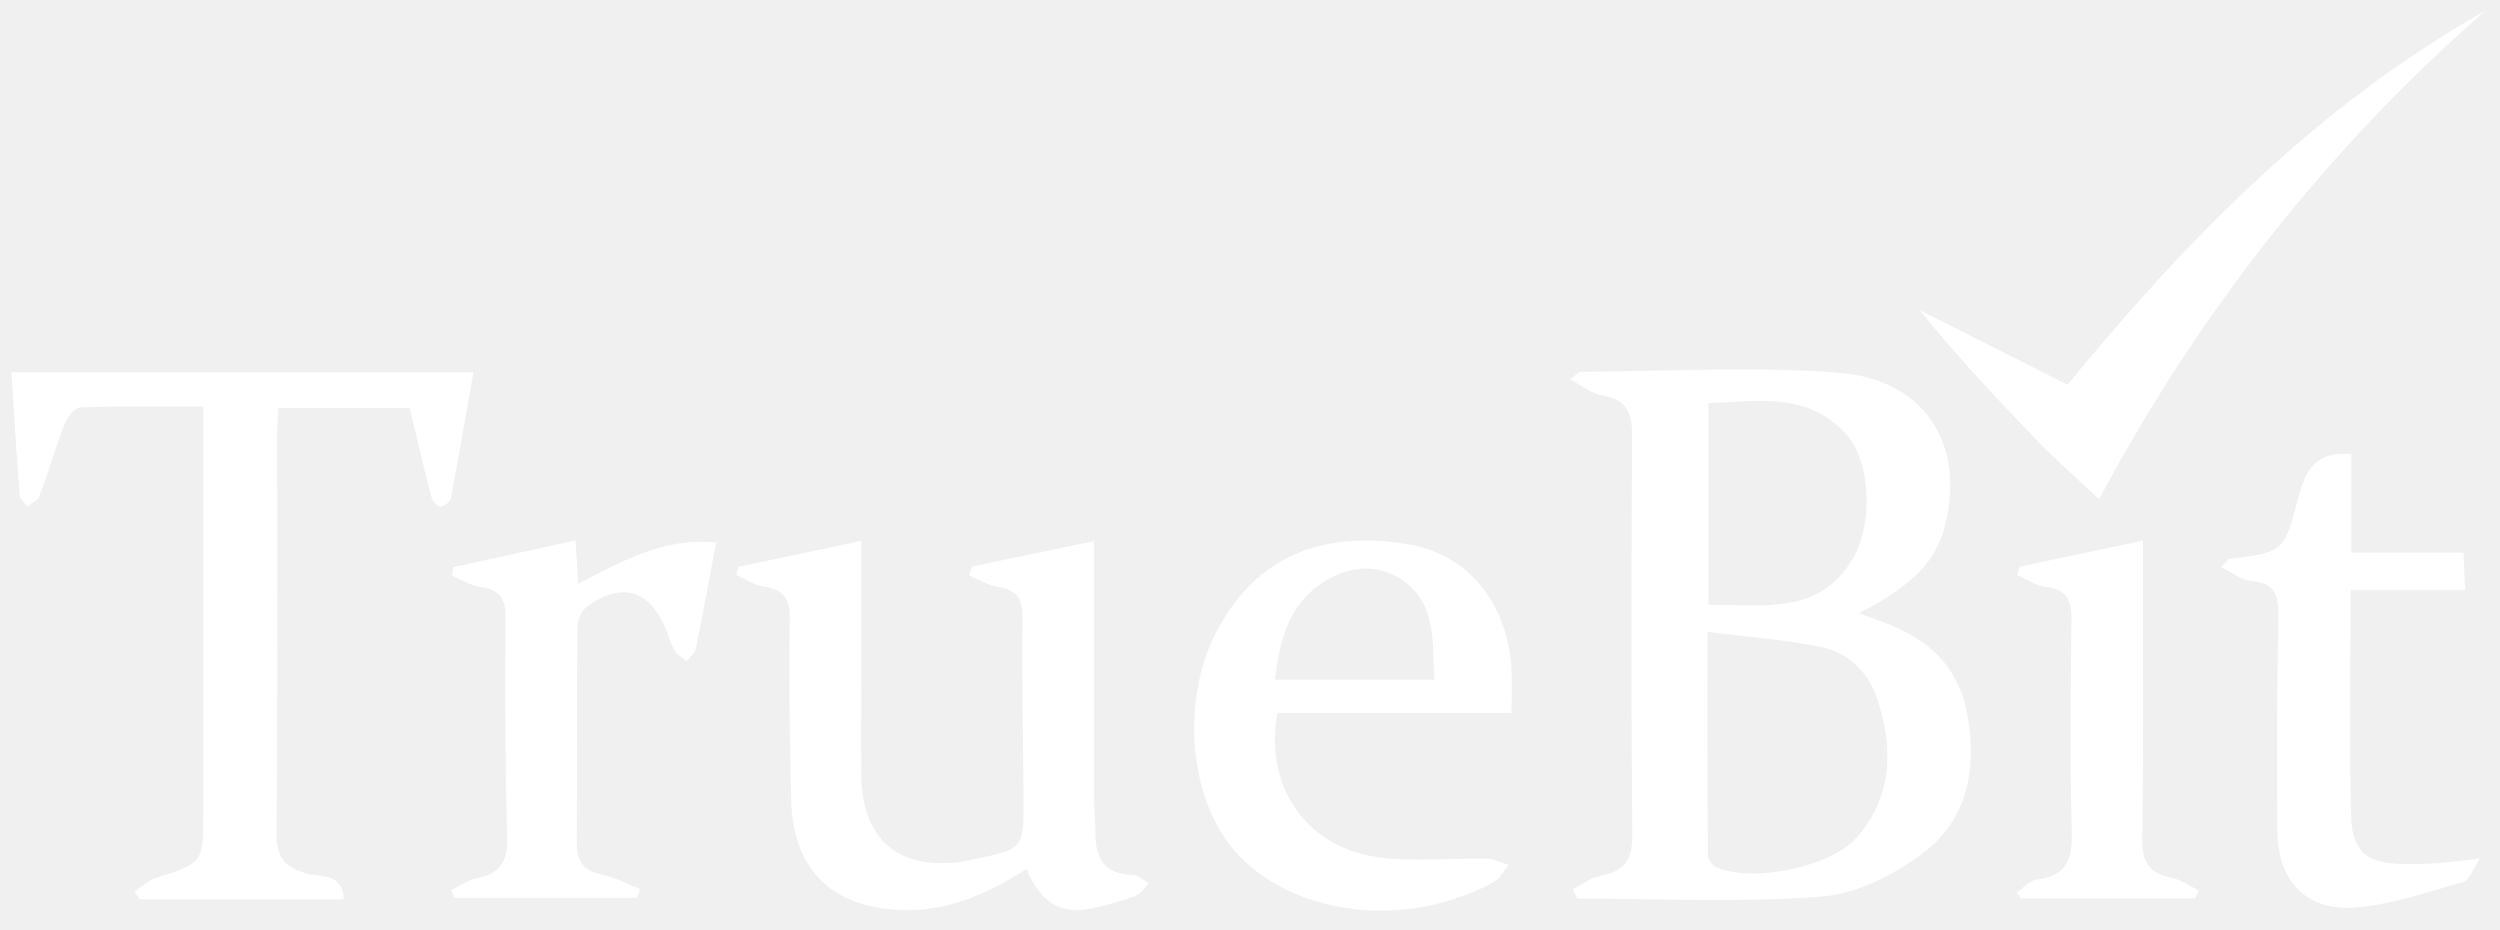
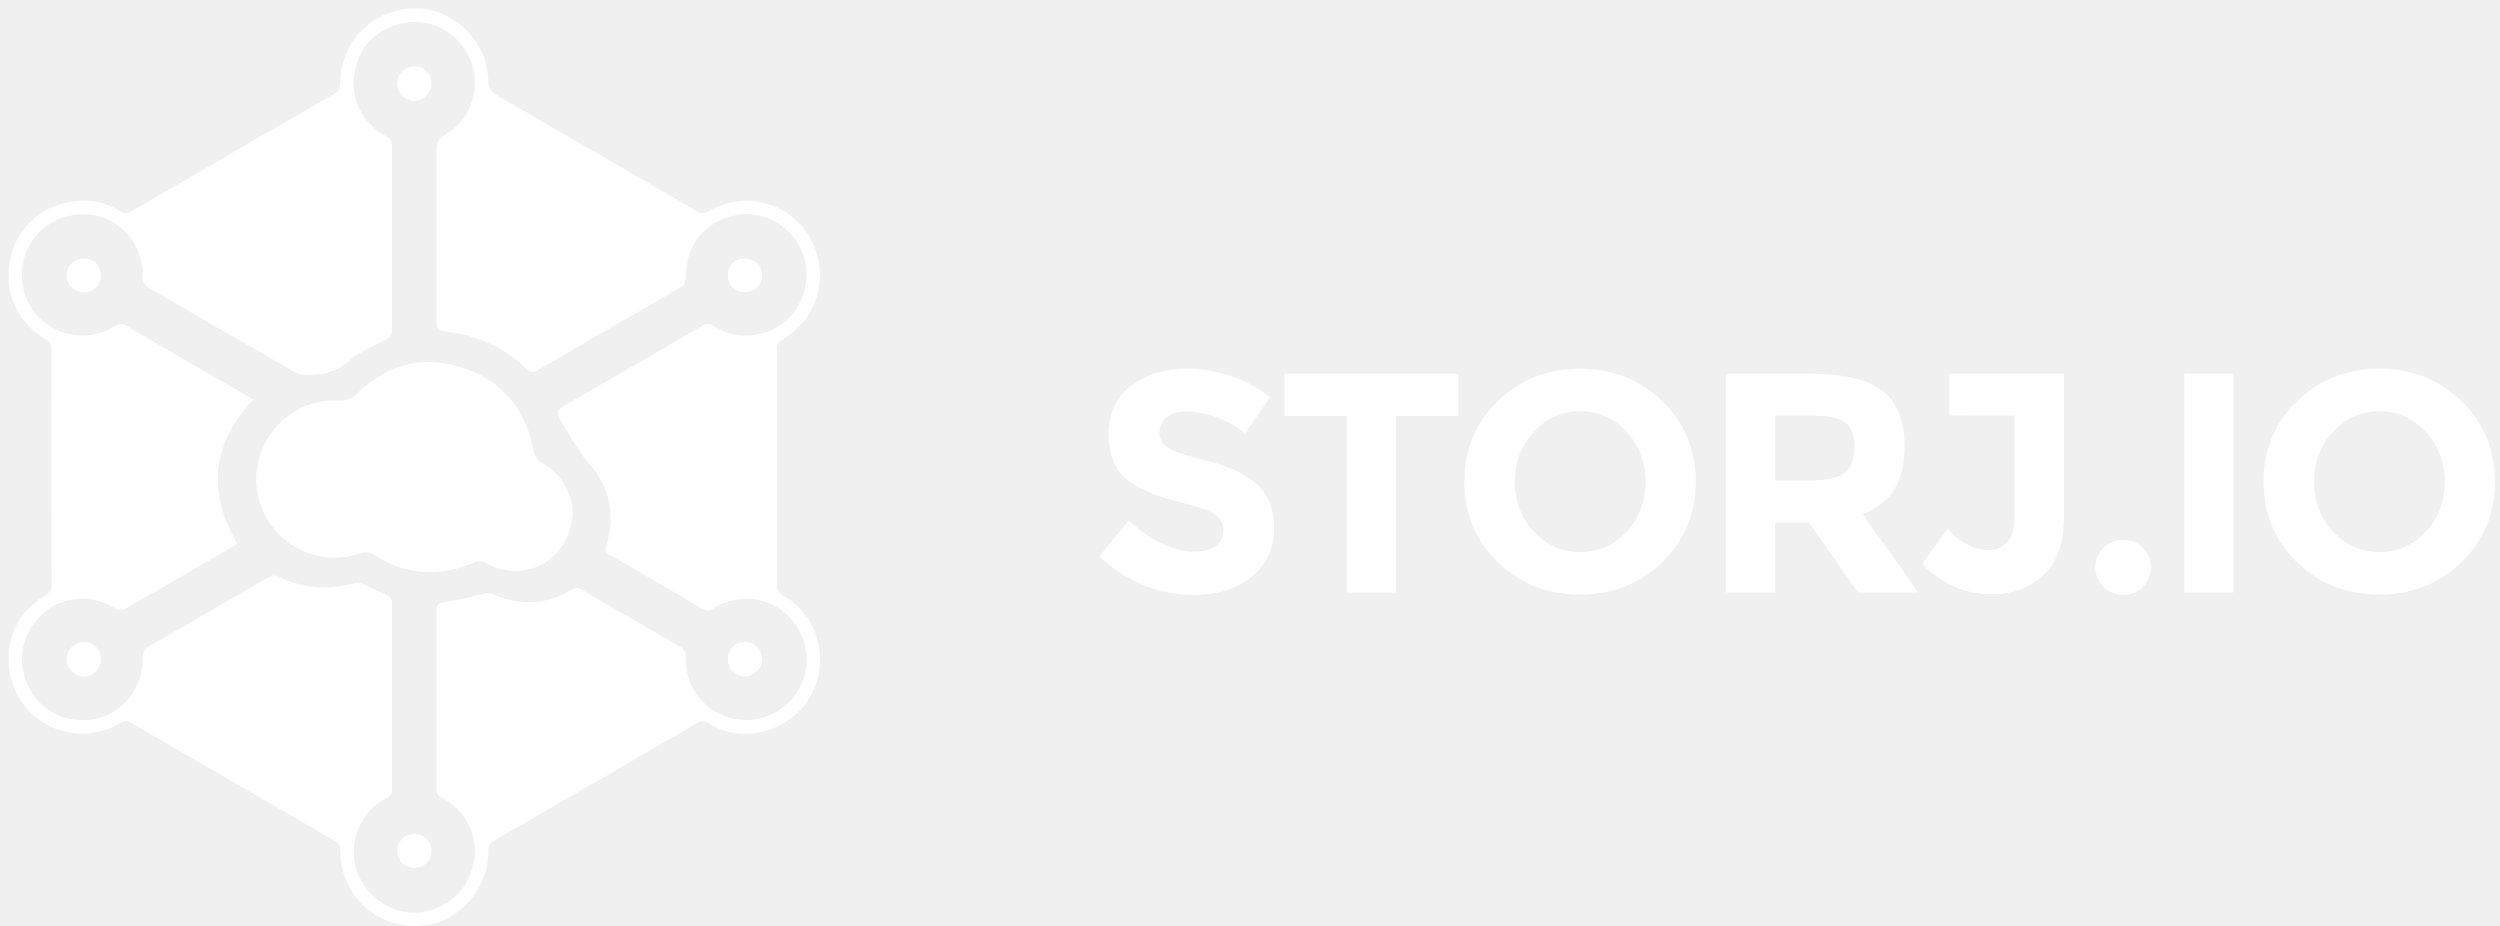
- <svg xmlns="http://www.w3.org/2000/svg" width="121px" height="45px" viewBox="0 0 121 45" version="1.1">
+ <svg xmlns="http://www.w3.org/2000/svg" width="162px" height="60px" viewBox="0 0 162 60" version="1.1">
  <defs />
  <g id="Page-1" stroke="none" stroke-width="1" fill="none" fill-rule="evenodd">
-     <g id="zOS-web-01" transform="translate(-766, -2794)" fill="#FFFFFF">
+     <g id="zOS-web-01" transform="translate(-974, -2786)" fill="#FFFFFF" fill-rule="nonzero">
      <g id="Group-22" transform="translate(304, 2526)">
        <g id="logos" transform="translate(0, 100)">
-           <g id="Group-23" transform="translate(462.5524, 168.4685)">
-             <path d="M82.137,28.805 C84.827,28.792 87.548,29.32 89.154,26.519 C90.118,24.838 89.971,21.859 88.833,20.58 C86.964,18.479 84.516,18.951 82.137,19.042 L82.137,28.805 Z M82.091,30.111 C82.091,33.945 82.082,37.437 82.111,40.929 C82.113,41.138 82.366,41.454 82.574,41.534 C84.425,42.254 88.099,41.481 89.355,40.02 C91.08,38.011 91.086,35.675 90.287,33.305 C89.863,32.051 88.904,31.127 87.632,30.858 C85.872,30.485 84.059,30.363 82.091,30.111 Z M75.57,42.57 C76.012,42.348 76.433,42.014 76.9,41.926 C78.021,41.716 78.461,41.187 78.45,39.983 C78.395,33.514 78.407,27.043 78.441,20.573 C78.446,19.487 78.142,18.86 76.996,18.672 C76.494,18.59 76.04,18.211 75.441,17.904 C75.789,17.619 75.849,17.527 75.909,17.527 C80.066,17.512 84.243,17.257 88.377,17.565 C92.545,17.875 94.518,20.908 93.621,24.83 C93.207,26.641 92.091,27.83 89.432,29.207 C89.81,29.351 90.08,29.463 90.355,29.557 C92.541,30.305 94.181,31.608 94.644,33.997 C95.162,36.675 94.708,39.209 92.455,40.871 C91.068,41.893 89.283,42.801 87.614,42.927 C83.689,43.225 79.726,43.023 75.778,43.023 C75.708,42.872 75.639,42.721 75.57,42.57 Z" id="Fill-1" />
-             <path d="M5.955,42.671 C6.293,42.456 6.604,42.161 6.973,42.04 C9.28,41.283 9.286,41.295 9.286,38.894 C9.287,32.839 9.287,26.784 9.287,20.73 L9.287,19.211 C7.229,19.211 5.284,19.18 3.343,19.247 C3.075,19.256 2.71,19.703 2.586,20.023 C2.136,21.187 1.788,22.391 1.353,23.561 C1.276,23.769 0.966,23.889 0.764,24.05 C0.637,23.86 0.413,23.678 0.398,23.48 C0.247,21.535 0.132,19.587 -7.50611392e-05,17.55 L22.362,17.55 C21.997,19.62 21.65,21.652 21.261,23.675 C21.229,23.838 20.894,24.06 20.722,24.042 C20.567,24.026 20.367,23.738 20.315,23.537 C19.951,22.131 19.62,20.718 19.271,19.272 L12.918,19.272 C12.896,19.737 12.861,20.142 12.861,20.548 C12.857,26.978 12.892,33.409 12.829,39.839 C12.817,41.047 13.251,41.539 14.353,41.823 C14.987,41.987 16.035,41.791 16.089,43.056 L6.219,43.056 C6.131,42.927 6.043,42.799 5.955,42.671" id="Fill-3" />
-             <path d="M46.497,26.95 C48.462,26.54 50.426,26.13 52.391,25.721 C52.391,29.915 52.387,33.951 52.395,37.986 C52.396,38.652 52.46,39.318 52.47,39.985 C52.488,41.185 53.005,41.857 54.279,41.872 C54.538,41.875 54.793,42.141 55.05,42.285 C54.84,42.493 54.666,42.798 54.415,42.89 C53.714,43.146 52.988,43.352 52.258,43.508 C50.693,43.843 49.729,43.061 49.132,41.59 C47.26,42.78 45.38,43.641 43.15,43.576 C39.738,43.477 37.823,41.673 37.741,38.218 C37.672,35.299 37.622,32.378 37.672,29.46 C37.69,28.437 37.314,28.06 36.382,27.915 C35.93,27.845 35.514,27.549 35.082,27.355 C35.113,27.226 35.144,27.097 35.176,26.968 C37.144,26.552 39.111,26.137 41.132,25.71 L41.132,32.388 C41.132,33.931 41.12,35.476 41.134,37.019 C41.164,40.168 42.937,41.682 46.049,41.231 C46.213,41.207 46.374,41.157 46.537,41.124 C48.99,40.631 49,40.631 48.987,38.171 C48.972,35.252 48.895,32.332 48.936,29.413 C48.95,28.457 48.609,28.075 47.718,27.931 C47.248,27.855 46.809,27.575 46.357,27.386 C46.403,27.241 46.45,27.095 46.497,26.95" id="Fill-6" />
-             <path d="M68.866,32.429 C68.773,30.614 68.993,28.747 67.31,27.6 C66.113,26.784 64.715,26.93 63.519,27.691 C61.832,28.765 61.371,30.503 61.165,32.429 L68.866,32.429 Z M72.606,34.033 L61.28,34.033 C60.614,37.514 62.616,40.517 66.078,41.01 C67.826,41.259 69.637,41.056 71.418,41.096 C71.771,41.104 72.12,41.291 72.47,41.396 C72.228,41.679 72.041,42.065 71.735,42.231 C67.601,44.474 62.28,43.911 59.425,40.959 C56.962,38.412 56.503,33.309 58.476,29.822 C60.574,26.113 63.864,25.287 67.543,25.862 C70.491,26.323 72.399,28.715 72.6,31.864 C72.642,32.525 72.606,33.191 72.606,34.033 Z" id="Fill-8" />
-             <path d="M113.213,28.093 C113.213,31.904 113.145,35.482 113.241,39.055 C113.288,40.794 114.044,41.337 115.837,41.352 C116.377,41.357 116.919,41.344 117.458,41.307 C117.989,41.27 118.516,41.19 119.477,41.08 C119.103,41.643 118.958,42.139 118.696,42.212 C116.949,42.697 115.195,43.323 113.41,43.457 C111.058,43.633 109.695,42.159 109.672,39.762 C109.638,36.302 109.652,32.841 109.722,29.382 C109.744,28.346 109.55,27.737 108.385,27.648 C107.928,27.613 107.497,27.247 106.947,26.98 C107.252,26.682 107.3,26.59 107.36,26.583 C109.955,26.251 110.002,26.264 110.673,23.665 C111.018,22.327 111.512,21.332 113.248,21.521 L113.248,26.276 L118.679,26.276 C118.708,26.922 118.731,27.431 118.76,28.093 L113.213,28.093 Z" id="Fill-10" />
-             <path d="M101.042,23.693 C100.002,22.715 99.03,21.868 98.136,20.946 C96.145,18.892 94.192,16.801 92.355,14.539 C94.716,15.731 97.078,16.924 99.513,18.154 C105.332,11.062 111.663,4.606 119.716,0.066 C112.033,6.793 105.843,14.696 101.042,23.693" id="Fill-12" />
-             <path d="M27.301,25.69 C27.347,26.433 27.384,27.039 27.43,27.787 C29.558,26.694 31.586,25.523 34.105,25.795 C33.773,27.569 33.471,29.245 33.13,30.913 C33.083,31.14 32.837,31.325 32.683,31.529 C32.485,31.363 32.228,31.233 32.103,31.023 C31.914,30.706 31.824,30.331 31.68,29.985 C30.886,28.076 29.526,27.668 27.849,28.897 C27.582,29.093 27.395,29.574 27.391,29.925 C27.358,33.387 27.387,36.85 27.36,40.312 C27.353,41.216 27.688,41.683 28.591,41.868 C29.224,41.998 29.816,42.323 30.427,42.561 C30.381,42.703 30.334,42.845 30.287,42.987 L21.447,42.987 C21.395,42.862 21.343,42.737 21.291,42.611 C21.693,42.417 22.078,42.128 22.503,42.047 C23.645,41.831 24.032,41.243 23.998,40.056 C23.895,36.513 23.889,32.967 23.918,29.423 C23.926,28.486 23.624,28.067 22.706,27.941 C22.233,27.876 21.79,27.587 21.334,27.399 C21.348,27.26 21.362,27.121 21.376,26.982 C23.319,26.558 25.261,26.135 27.301,25.69" id="Fill-15" />
-             <path d="M97.188,26.958 C99.149,26.546 101.109,26.134 103.17,25.701 C103.17,26.885 103.172,27.914 103.17,28.943 C103.165,32.696 103.19,36.449 103.133,40.202 C103.117,41.276 103.509,41.805 104.542,42.014 C105.004,42.108 105.422,42.418 105.861,42.63 L105.689,43.016 L97.263,43.016 C97.198,42.917 97.133,42.818 97.068,42.719 C97.385,42.505 97.684,42.143 98.02,42.104 C99.462,41.94 99.757,41.133 99.722,39.797 C99.633,36.38 99.669,32.958 99.706,29.539 C99.716,28.613 99.5,28.058 98.475,27.941 C97.994,27.885 97.542,27.565 97.077,27.365 C97.114,27.229 97.151,27.094 97.188,26.958" id="Fill-17" />
+           <g id="storj" transform="translate(670.5524, 160.5405)">
+             <g id="Group">
+               <path d="M52.58,17.252 C52.532,19.115 51.727,20.503 50.173,21.439 C49.886,21.611 49.786,21.787 49.787,22.115 C49.797,27.197 49.797,32.279 49.789,37.359 C49.788,37.664 49.866,37.849 50.145,38.011 C51.943,39.053 52.852,40.978 52.529,43 C52.22,44.939 50.676,46.532 48.678,46.913 C47.519,47.135 46.396,46.958 45.38,46.332 C45.071,46.142 44.853,46.175 44.563,46.343 C40.212,48.874 35.857,51.397 31.497,53.912 C31.199,54.084 31.087,54.274 31.087,54.623 C31.092,57.068 29.213,59.196 26.865,59.433 C24.365,59.686 22.154,58.109 21.614,55.672 C21.531,55.297 21.503,54.906 21.495,54.522 C21.488,54.263 21.417,54.103 21.187,53.969 C16.766,51.416 12.349,48.857 7.934,46.293 C7.695,46.153 7.507,46.152 7.266,46.299 C4.381,48.042 0.704,46.371 0.093,43.113 C-0.294,41.056 0.541,39.131 2.375,38.048 C2.665,37.876 2.796,37.703 2.795,37.347 C2.782,32.265 2.784,27.184 2.792,22.102 C2.792,21.797 2.713,21.617 2.435,21.454 C0.593,20.38 -0.273,18.514 0.081,16.419 C0.432,14.338 2.035,12.811 4.121,12.513 C5.239,12.353 6.317,12.558 7.285,13.178 C7.509,13.322 7.676,13.318 7.905,13.185 C12.307,10.628 16.712,8.077 21.122,5.532 C21.388,5.378 21.492,5.201 21.493,4.886 C21.5,2.087 23.702,-0.055 26.493,0.001 C28.669,0.045 30.704,1.848 31.012,4.003 C31.041,4.201 31.085,4.323 31.085,4.596 C31.085,5.194 31.304,5.447 31.767,5.713 C36.045,8.171 40.311,10.648 44.575,13.13 C44.868,13.301 45.081,13.308 45.386,13.134 C48.281,11.475 51.793,13.065 52.497,16.347 C52.563,16.652 52.557,16.974 52.58,17.252 Z M14.827,34.686 C14.783,34.723 14.754,34.756 14.717,34.776 C12.317,36.168 9.919,37.564 7.511,38.94 C7.377,39.016 7.118,39 6.984,38.918 C6.347,38.531 5.669,38.275 4.927,38.255 C2.459,38.192 0.958,40.217 0.874,41.975 C0.776,44.035 2.329,46.145 4.839,46.126 C7.04,46.11 8.716,44.337 8.694,42.126 C8.69,41.731 8.806,41.507 9.151,41.31 C11.709,39.848 14.256,38.368 16.801,36.884 C17.047,36.74 17.245,36.717 17.513,36.843 C19.1,37.592 20.741,37.719 22.433,37.239 C22.601,37.191 22.824,37.239 22.993,37.311 C23.49,37.524 23.965,37.794 24.466,37.997 C24.752,38.113 24.848,38.269 24.847,38.574 C24.839,42.579 24.839,46.584 24.847,50.59 C24.847,50.872 24.758,51.033 24.502,51.156 C23.157,51.807 22.143,53.485 22.42,55.281 C22.741,57.367 24.875,58.942 26.934,58.538 C28.749,58.181 29.941,56.938 30.196,55.025 C30.369,53.727 29.747,52.013 28.085,51.156 C27.86,51.04 27.735,50.914 27.736,50.635 C27.744,46.745 27.745,42.854 27.736,38.964 C27.736,38.619 27.894,38.548 28.195,38.494 C28.992,38.354 29.79,38.199 30.568,37.98 C30.919,37.881 31.198,37.867 31.539,38.014 C33.244,38.751 34.906,38.625 36.494,37.662 C36.721,37.526 36.883,37.519 37.112,37.653 C39.21,38.88 41.313,40.102 43.424,41.306 C43.765,41.5 43.898,41.715 43.887,42.117 C43.826,44.445 45.847,46.346 48.205,46.094 C50.519,45.848 52.158,43.611 51.621,41.349 C50.978,38.639 48.054,37.417 45.693,38.881 C45.444,39.036 45.264,39.077 44.999,38.922 C43.001,37.748 40.997,36.586 38.986,35.435 C38.689,35.266 38.649,35.108 38.744,34.788 C39.351,32.736 38.939,30.911 37.475,29.339 C37.189,29.031 35.847,26.879 35.66,26.483 C35.512,26.169 35.575,26.001 35.873,25.83 C38.922,24.076 41.967,22.314 45.007,20.544 C45.252,20.401 45.418,20.399 45.658,20.561 C46.515,21.138 47.475,21.321 48.483,21.144 C50.444,20.799 51.866,19.016 51.691,16.913 C51.501,14.63 49.271,12.924 47.044,13.419 C45.091,13.853 43.863,15.387 43.885,17.403 C43.889,17.747 43.793,17.943 43.489,18.117 C40.401,19.892 37.32,21.677 34.246,23.474 C33.969,23.636 33.817,23.603 33.594,23.387 C32.145,21.985 30.403,21.198 28.414,20.949 C27.743,20.864 27.742,20.868 27.742,20.172 C27.742,16.526 27.751,12.88 27.732,9.234 C27.729,8.725 27.847,8.43 28.322,8.156 C30.025,7.174 30.672,5.059 29.893,3.256 C29.107,1.437 27.101,0.465 25.218,1.041 C23.505,1.565 22.55,2.78 22.382,4.549 C22.253,5.913 22.896,7.429 24.447,8.28 C24.685,8.411 24.851,8.526 24.85,8.854 C24.837,12.874 24.838,16.893 24.848,20.913 C24.849,21.232 24.704,21.34 24.445,21.471 C23.671,21.863 22.84,22.206 22.183,22.752 C21.424,23.381 20.715,23.744 19.659,23.744 C19.556,23.741 19.49,23.751 19.383,23.748 C19.121,23.743 18.827,23.732 18.613,23.609 C15.498,21.825 12.4,20.012 9.281,18.234 C8.836,17.981 8.621,17.709 8.695,17.193 C8.725,16.988 8.662,16.768 8.628,16.556 C8.324,14.63 6.448,13.019 4.184,13.393 C1.962,13.76 0.552,15.779 0.919,17.939 C1.386,20.698 4.522,22.095 6.887,20.586 C7.154,20.415 7.339,20.402 7.612,20.562 C9.957,21.935 12.311,23.292 14.662,24.654 C15.065,24.888 15.467,25.124 15.867,25.357 C13.165,28.229 12.862,31.316 14.827,34.686 Z" id="Shape" />
+               <path d="M21.35,25.412 C21.966,25.467 22.272,25.258 22.721,24.838 C24.662,23.023 26.952,22.46 29.466,23.301 C31.938,24.127 33.471,25.895 33.979,28.489 C34.078,28.997 34.276,29.302 34.727,29.56 C36.016,30.299 36.758,31.898 36.503,33.229 C36.173,34.953 35.05,36.148 33.462,36.401 C32.616,36.537 31.776,36.44 31.032,35.978 C30.698,35.772 30.434,35.794 30.09,35.94 C27.879,36.875 25.737,36.717 23.703,35.428 C23.39,35.23 23.129,35.215 22.79,35.326 C19.923,36.269 16.94,34.631 16.211,31.752 C15.377,28.452 17.993,25.261 21.35,25.412 Z M46.613,42.176 C46.613,41.53 47.074,41.061 47.705,41.063 C48.313,41.065 48.831,41.571 48.837,42.169 C48.844,42.744 48.29,43.3 47.714,43.301 C47.097,43.301 46.613,42.807 46.613,42.176 Z M25.185,4.872 C25.188,4.246 25.672,3.764 26.298,3.763 C26.925,3.763 27.406,4.244 27.408,4.872 C27.41,5.474 26.888,6.006 26.3,5.999 C25.702,5.993 25.183,5.467 25.185,4.872 Z M5.98,42.181 C5.977,42.81 5.489,43.306 4.875,43.301 C4.296,43.296 3.76,42.751 3.757,42.164 C3.754,41.577 4.284,41.063 4.893,41.063 C5.524,41.063 5.982,41.535 5.98,42.181 Z M26.31,53.505 C26.936,53.509 27.411,53.988 27.408,54.611 C27.404,55.232 26.921,55.7 26.288,55.696 C25.659,55.693 25.178,55.21 25.185,54.589 C25.193,53.971 25.682,53.5 26.31,53.505 Z M4.905,18.399 C4.272,18.405 3.776,17.94 3.757,17.323 C3.739,16.722 4.24,16.218 4.865,16.209 C5.517,16.199 5.971,16.637 5.98,17.284 C5.99,17.934 5.547,18.393 4.905,18.399 Z M47.691,18.401 C47.051,18.396 46.606,17.937 46.613,17.286 C46.619,16.64 47.074,16.201 47.726,16.209 C48.352,16.218 48.85,16.718 48.835,17.322 C48.82,17.934 48.321,18.405 47.691,18.401 Z" id="Shape" />
+             </g>
+             <g id="Group" transform="translate(70.62582, 23.33219)">
+               <path d="M4.414,3.172 C4.108,3.422 3.955,3.753 3.955,4.165 C3.955,4.577 4.142,4.905 4.516,5.148 C4.89,5.391 5.754,5.679 7.109,6.009 C8.463,6.341 9.514,6.838 10.263,7.499 C11.011,8.161 11.386,9.128 11.386,10.398 C11.386,11.668 10.906,12.699 9.946,13.489 C8.987,14.28 7.724,14.675 6.159,14.675 C3.9,14.675 1.865,13.844 0.055,12.182 L1.954,9.871 C3.491,11.209 4.914,11.878 6.221,11.878 C6.806,11.878 7.265,11.753 7.599,11.502 C7.932,11.253 8.099,10.915 8.099,10.489 C8.099,10.064 7.922,9.726 7.568,9.476 C7.214,9.226 6.513,8.973 5.465,8.716 C3.805,8.324 2.59,7.814 1.821,7.185 C1.052,6.557 0.668,5.57 0.668,4.226 C0.668,2.881 1.154,1.844 2.127,1.114 C3.1,0.384 4.315,0.019 5.771,0.019 C6.724,0.019 7.677,0.182 8.63,0.506 C9.582,0.83 10.412,1.289 11.12,1.884 L9.507,4.195 C8.269,3.263 6.989,2.796 5.669,2.796 C5.139,2.797 4.72,2.922 4.414,3.172 Z M19.286,3.081 L19.286,14.513 L16.101,14.513 L16.101,3.081 L12.059,3.081 L12.059,0.344 L23.328,0.344 L23.328,3.081 L19.286,3.081 Z M36.536,12.557 C35.093,13.956 33.317,14.655 31.208,14.655 C29.098,14.655 27.322,13.956 25.88,12.557 C24.437,11.158 23.716,9.419 23.716,7.337 C23.716,5.256 24.437,3.517 25.88,2.118 C27.322,0.719 29.098,0.02 31.208,0.02 C33.317,0.02 35.093,0.719 36.536,2.118 C37.979,3.517 38.7,5.256 38.7,7.337 C38.7,9.419 37.979,11.158 36.536,12.557 Z M35.454,7.348 C35.454,6.084 35.046,5.006 34.23,4.115 C33.413,3.223 32.409,2.777 31.218,2.777 C30.027,2.777 29.024,3.223 28.207,4.115 C27.391,5.006 26.982,6.084 26.982,7.348 C26.982,8.612 27.391,9.686 28.207,10.571 C29.024,11.456 30.027,11.898 31.218,11.898 C32.409,11.898 33.413,11.456 34.23,10.571 C35.046,9.686 35.454,8.611 35.454,7.348 Z M52.235,5.047 C52.235,7.317 51.33,8.784 49.52,9.446 L53.134,14.513 L49.214,14.513 L46.05,9.993 L43.845,9.993 L43.845,14.513 L40.66,14.513 L40.66,0.345 L46.07,0.345 C48.288,0.345 49.87,0.716 50.816,1.459 C51.762,2.203 52.235,3.398 52.235,5.047 Z M48.397,6.729 C48.792,6.378 48.989,5.821 48.989,5.057 C48.989,4.294 48.785,3.77 48.377,3.486 C47.969,3.202 47.254,3.061 46.233,3.061 L43.845,3.061 L43.845,7.257 L46.172,7.257 C47.26,7.256 48.002,7.081 48.397,6.729 Z M55.134,3.06 L55.134,0.344 L62.565,0.344 L62.565,9.587 C62.565,11.277 62.126,12.54 61.248,13.378 C60.371,14.216 59.244,14.635 57.87,14.635 C56.155,14.635 54.657,13.98 53.378,12.668 L55.032,10.398 C55.89,11.318 56.788,11.777 57.726,11.777 C58.176,11.777 58.56,11.605 58.88,11.26 C59.199,10.915 59.36,10.399 59.36,9.709 L59.36,3.061 L55.134,3.06 Z M65.127,14.159 C64.78,13.814 64.607,13.392 64.607,12.892 C64.607,12.392 64.78,11.97 65.127,11.625 C65.474,11.281 65.9,11.108 66.403,11.108 C66.907,11.108 67.332,11.281 67.678,11.625 C68.026,11.97 68.199,12.392 68.199,12.892 C68.199,13.392 68.026,13.814 67.678,14.159 C67.332,14.503 66.906,14.675 66.403,14.675 C65.899,14.675 65.474,14.503 65.127,14.159 Z M70.364,0.344 L73.548,0.344 L73.548,14.513 L70.364,14.513 L70.364,0.344 Z M88.328,12.557 C86.885,13.956 85.109,14.655 83,14.655 C80.89,14.655 79.114,13.956 77.672,12.557 C76.229,11.158 75.507,9.419 75.507,7.337 C75.507,5.256 76.229,3.517 77.672,2.118 C79.114,0.719 80.89,0.02 83,0.02 C85.109,0.02 86.885,0.719 88.328,2.118 C89.771,3.517 90.492,5.256 90.492,7.337 C90.492,9.419 89.771,11.158 88.328,12.557 Z M87.246,7.348 C87.246,6.084 86.838,5.006 86.021,4.115 C85.205,3.223 84.201,2.777 83.01,2.777 C81.819,2.777 80.815,3.223 79.999,4.115 C79.182,5.006 78.774,6.084 78.774,7.348 C78.774,8.612 79.182,9.686 79.999,10.571 C80.815,11.456 81.819,11.898 83.01,11.898 C84.201,11.898 85.205,11.456 86.021,10.571 C86.838,9.686 87.246,8.611 87.246,7.348 Z" id="Shape" />
+             </g>
          </g>
        </g>
      </g>
    </g>
  </g>
</svg>
